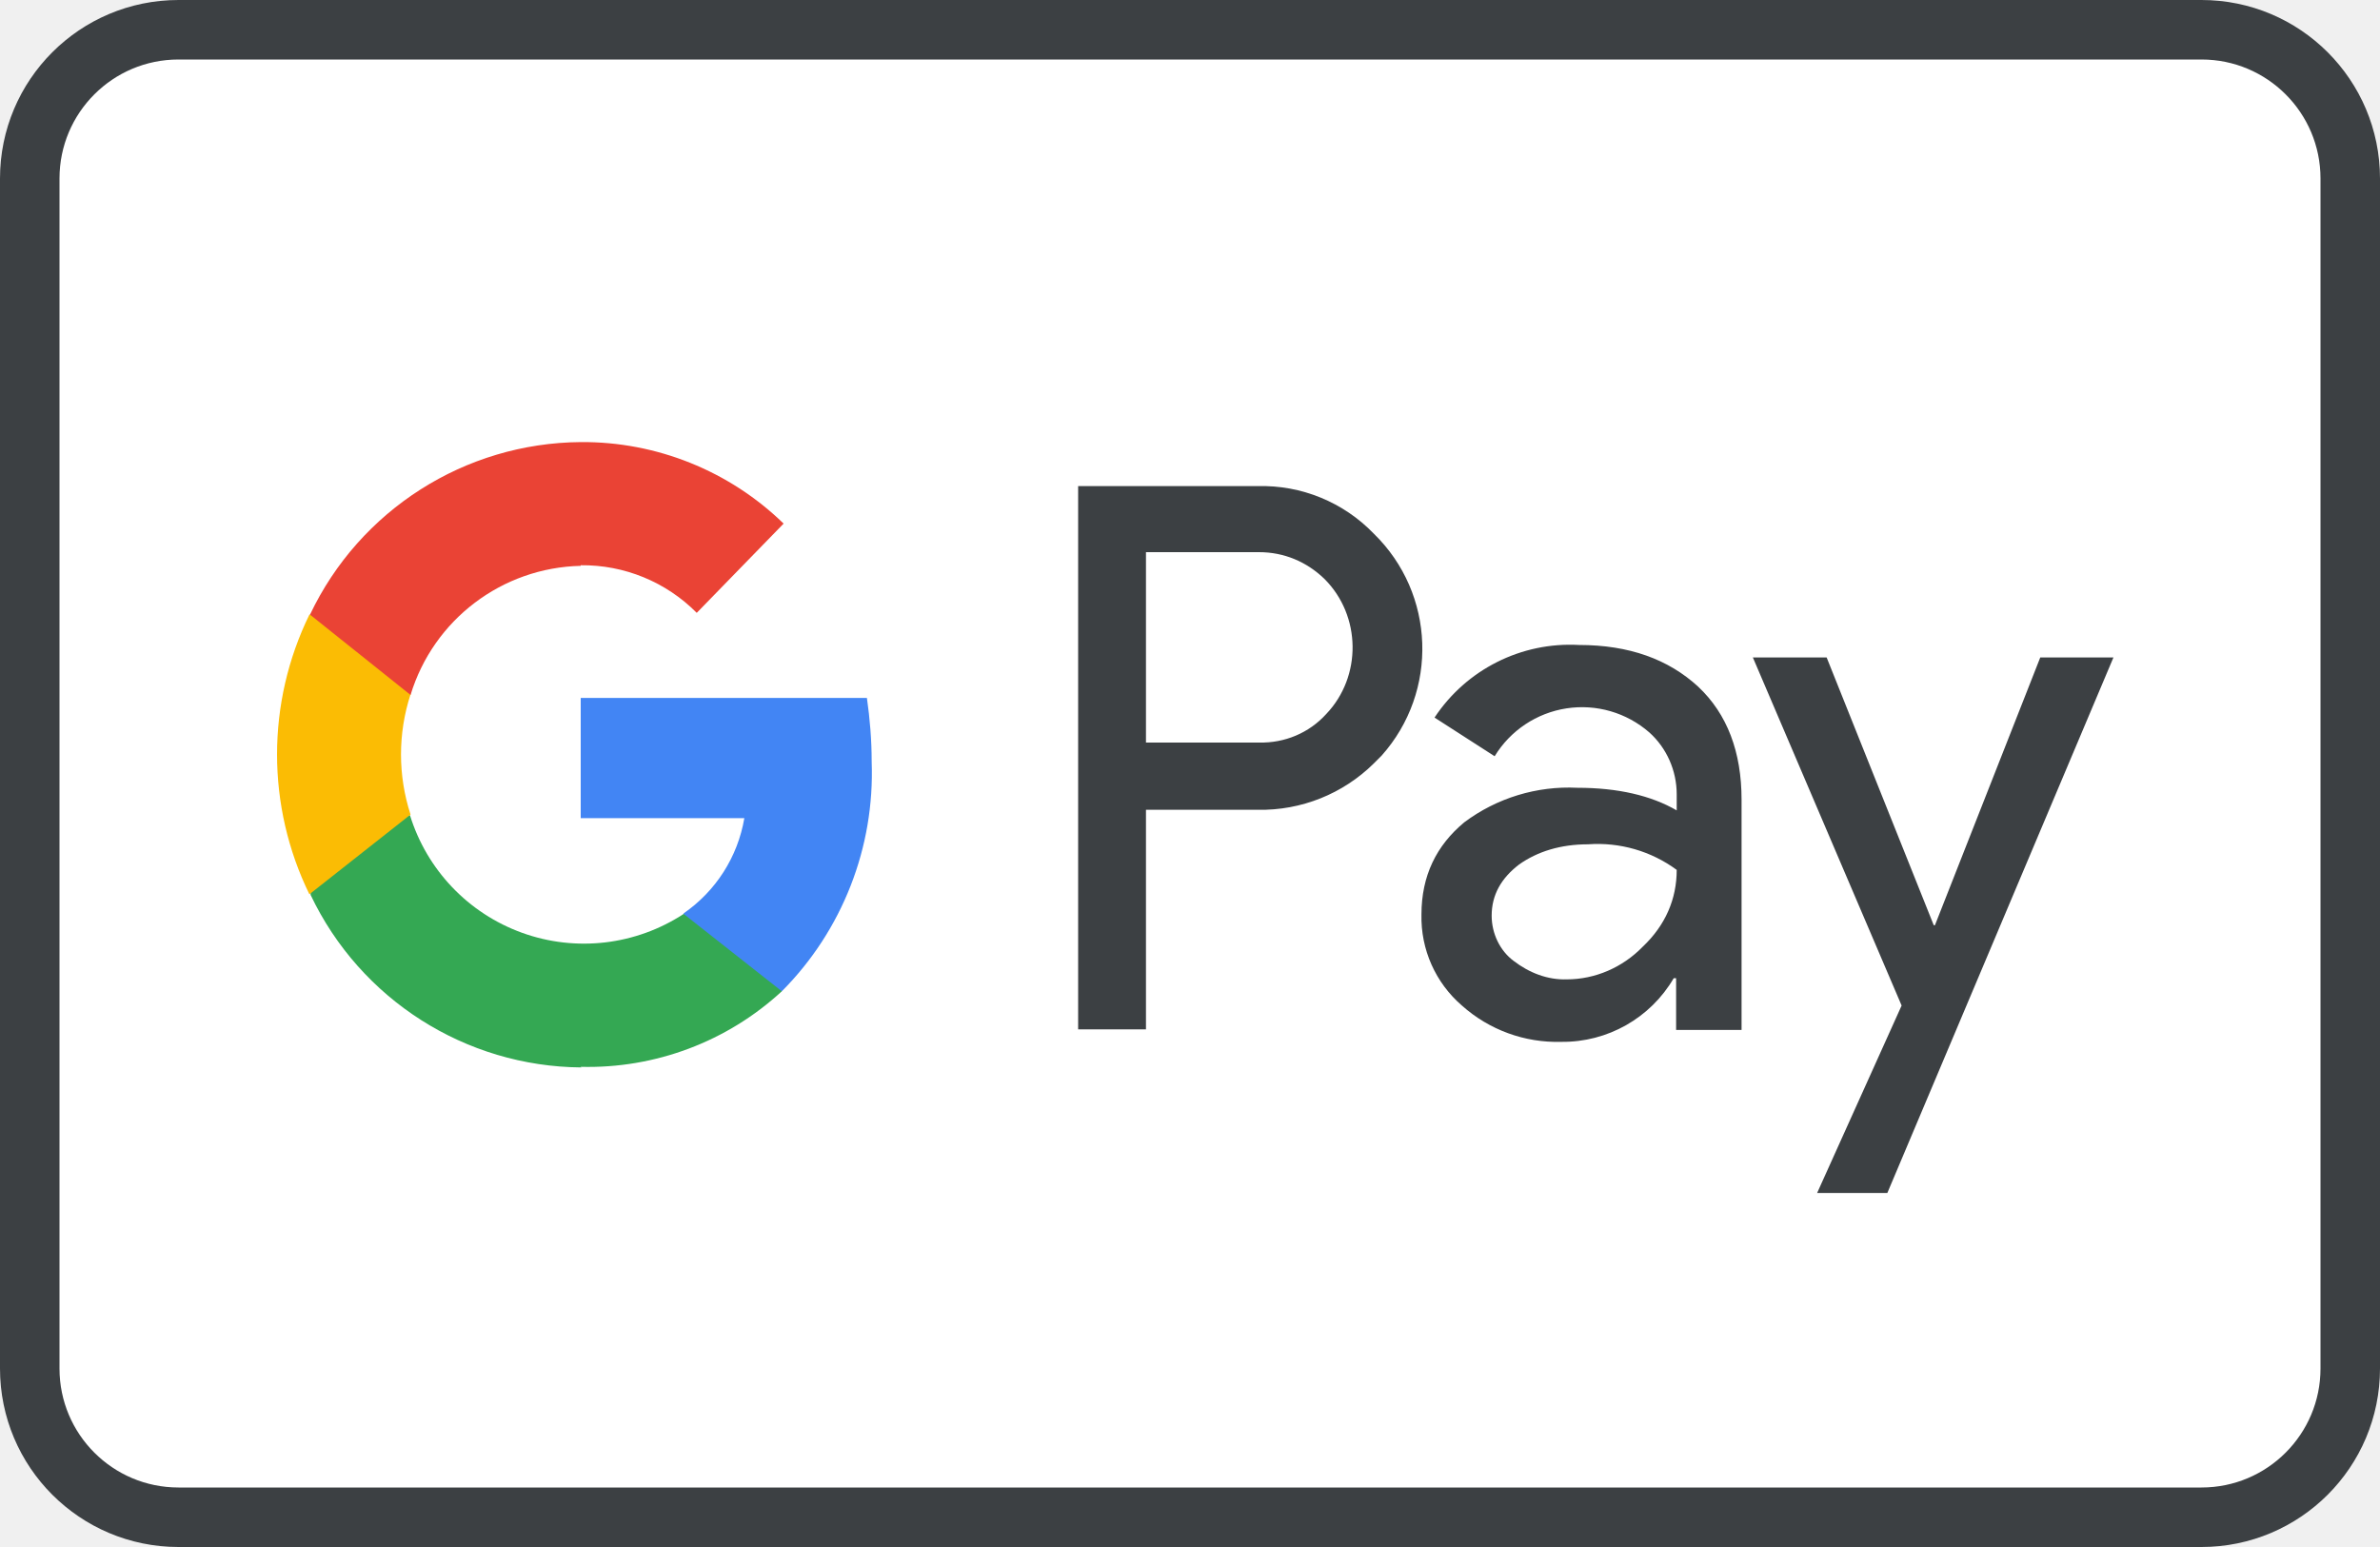
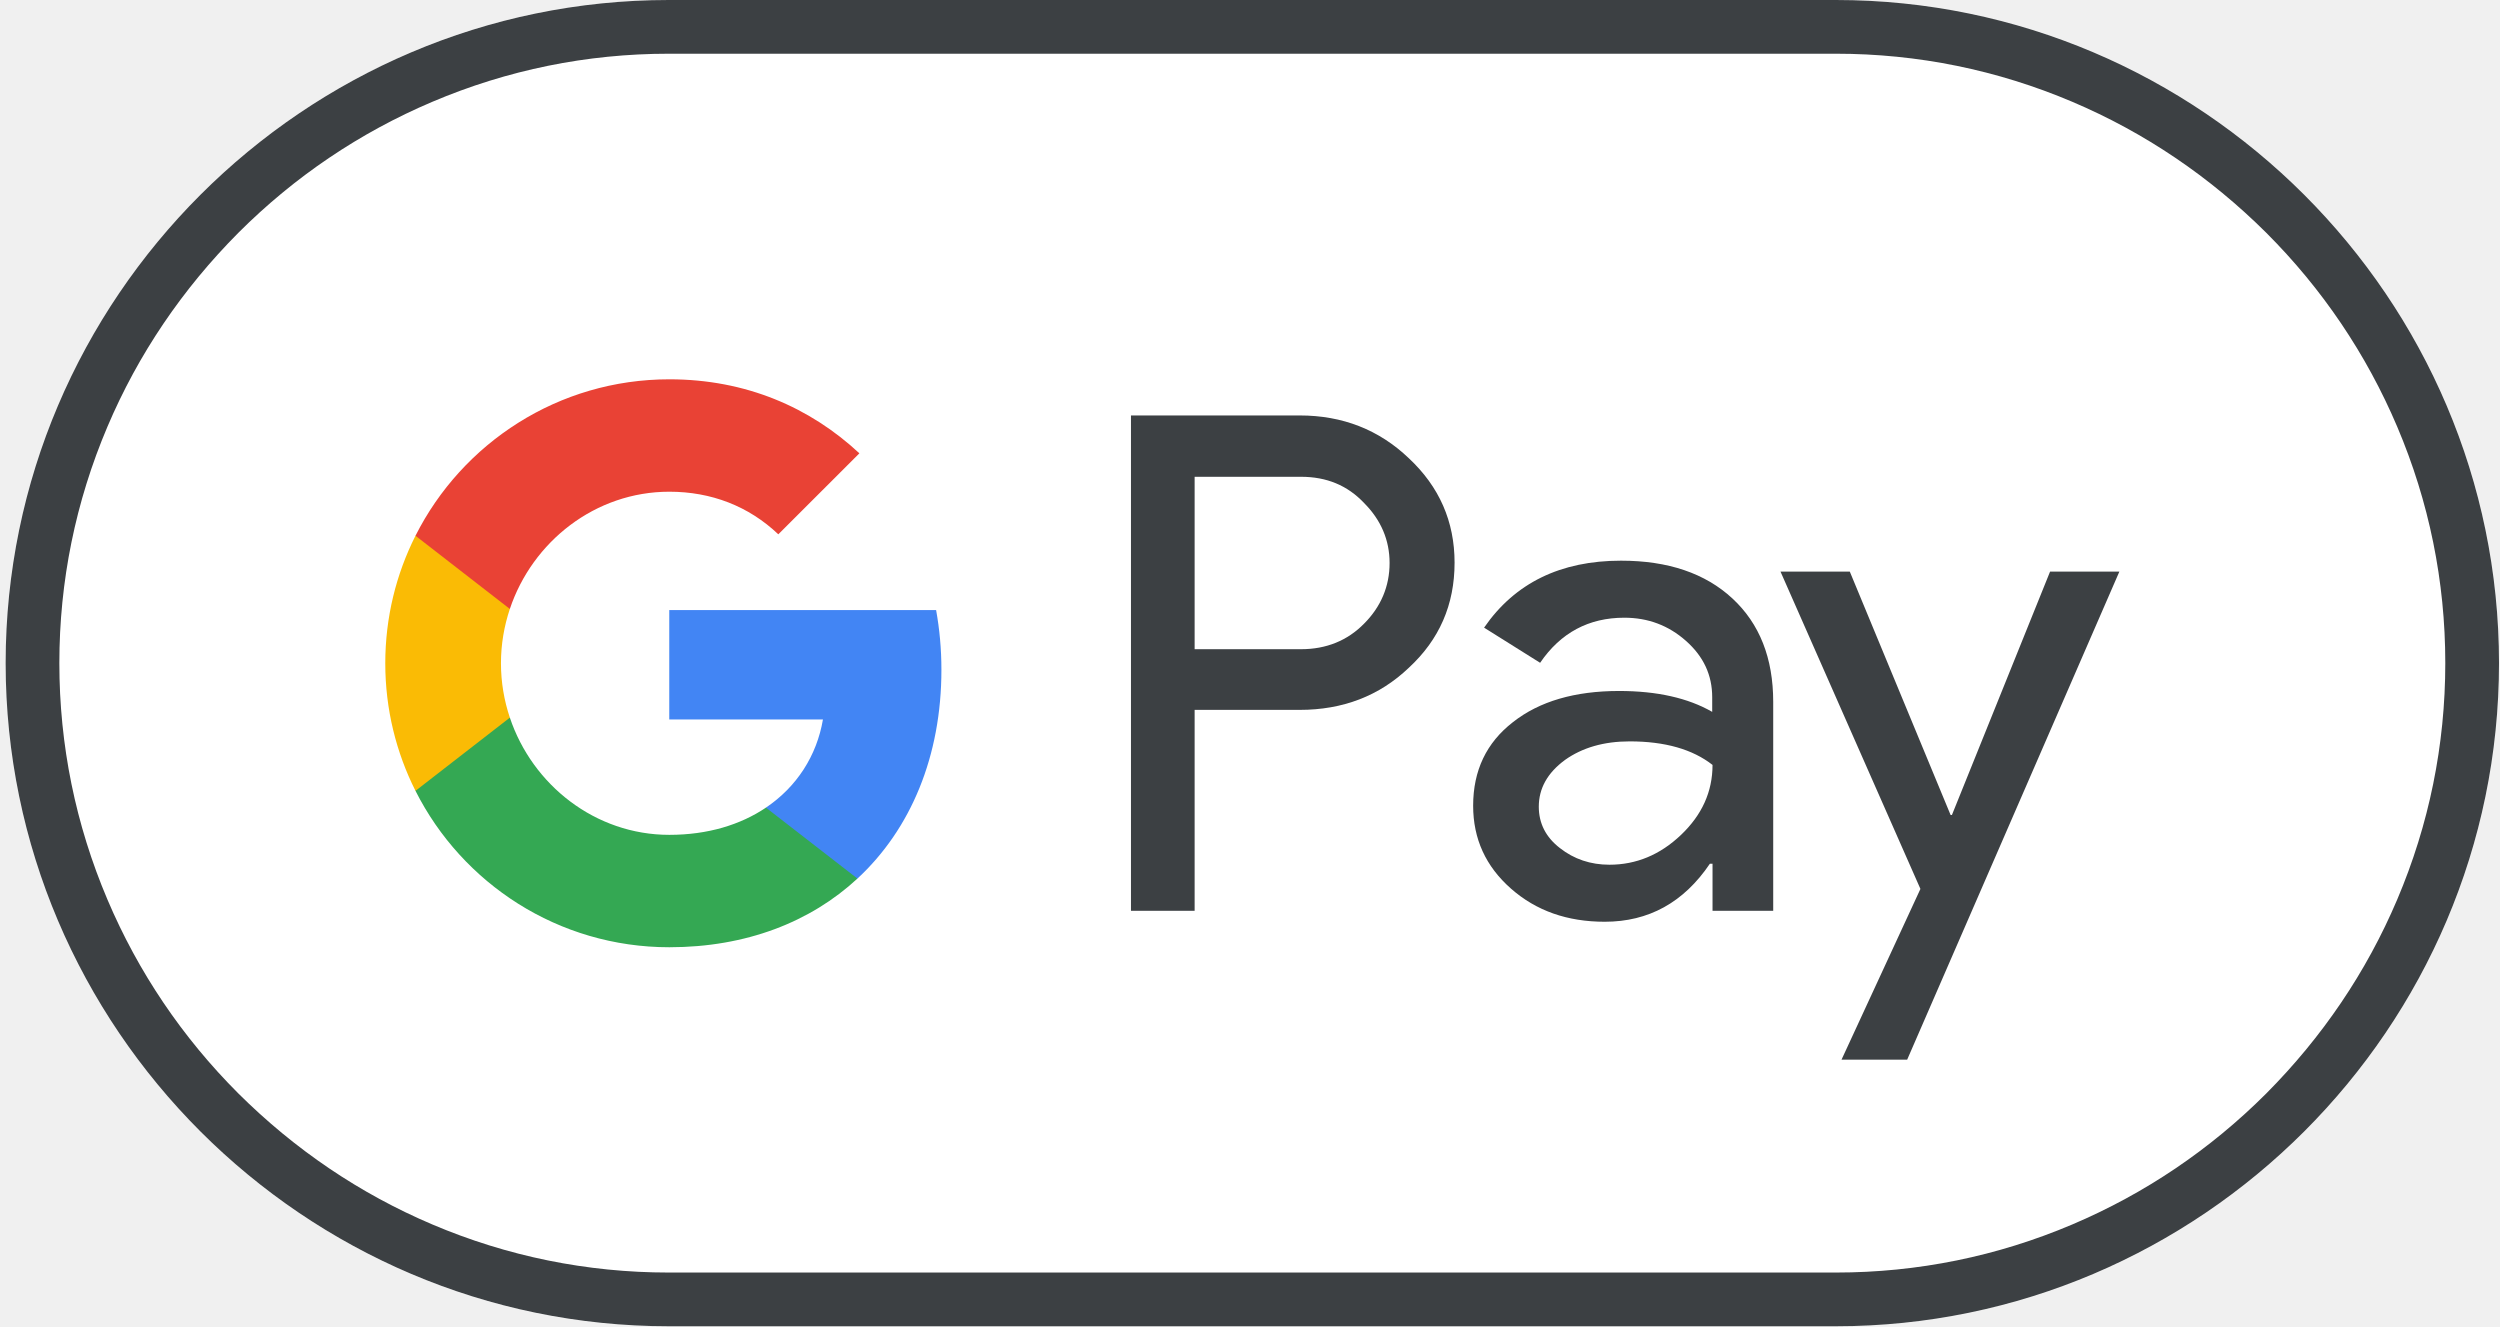
- <svg xmlns="http://www.w3.org/2000/svg" fill="none" height="26" width="40">
-   <rect fill="#fff" height="25" rx="2.5" stroke="#3c4043" width="39" x=".5" y=".5" />
-   <path d="m19.26 13.6v3.7h-1.14v-9.13h3.02c.73-.02 1.44.27 1.95.8a2.7 2.7 0 0 1 .13 3.73l-.13.13a2.7 2.7 0 0 1 -1.95.78h-1.88zm0-4.32v3.2h1.9c.43.01.84-.16 1.13-.48.6-.63.59-1.65-.03-2.27-.3-.29-.68-.45-1.1-.45zm7.28 1.56c.84 0 1.5.24 2 .7.49.46.73 1.1.73 1.9v3.87h-1.1v-.87h-.04a2.16 2.16 0 0 1 -1.89 1.07 2.4 2.4 0 0 1 -1.67-.61 1.96 1.96 0 0 1 -.68-1.53c0-.65.25-1.16.72-1.55a2.93 2.93 0 0 1 1.9-.58c.68 0 1.24.13 1.67.38v-.27c0-.4-.17-.78-.46-1.04a1.72 1.72 0 0 0 -2.6.4l-1.01-.65a2.73 2.73 0 0 1 2.43-1.22zm-1.47 4.55c0 .3.14.59.37.76.26.2.57.32.89.31.48 0 .94-.2 1.28-.55.38-.36.57-.8.57-1.29a2.24 2.24 0 0 0 -1.49-.43c-.46 0-.85.12-1.16.34-.3.23-.46.51-.46.86z" fill="#3c4043" />
-   <g clip-rule="evenodd" fill-rule="evenodd">
-     <path d="m35.52 11.05-3.8 9h-1.18l1.42-3.15-2.5-5.85h1.24l1.8 4.5h.02l1.77-4.5z" fill="#3c4043" />
-     <path d="m14.65 12.8c0-.36-.03-.72-.08-1.07h-4.81v2.02h2.75a2.44 2.44 0 0 1 -1.02 1.6v1.31h1.65a5.2 5.2 0 0 0 1.51-3.86z" fill="#4285f4" />
-     <path d="m9.76 17.93a4.8 4.8 0 0 0 3.38-1.27l-1.65-1.3a3.06 3.06 0 0 1 -4.6-1.66h-1.67v1.34a5.08 5.08 0 0 0 4.55 2.9z" fill="#34a853" />
-     <path d="m6.9 13.69a3.26 3.26 0 0 1 0-2.02v-1.34h-1.7a5.35 5.35 0 0 0 0 4.7z" fill="#fbbc04" />
-     <path d="m9.76 9.5a2.7 2.7 0 0 1 1.95.8l1.46-1.5a4.84 4.84 0 0 0 -3.41-1.37 5.08 5.08 0 0 0 -4.55 2.9l1.69 1.35a3.06 3.06 0 0 1 2.86-2.17z" fill="#ea4335" />
+ <svg xmlns="http://www.w3.org/2000/svg" version="1.2" baseProfile="tiny-ps" viewBox="0 0 754 400" width="754" height="400">
+   <style>
+ 		tspan { white-space:pre }
+ 		.shp0 { fill: #ffffff } 
+ 		.shp1 { fill: #3c4043 } 
+ 		.shp2 { fill: #4285f4 } 
+ 		.shp3 { fill: #34a853 } 
+ 		.shp4 { fill: #fabb05 } 
+ 		.shp5 { fill: #e94235 } 
+ 	</style>
+   <path id="Base_1_" class="shp0" d="M553.7 0L201.7 0C91.7 0 1.7 90 1.7 200L1.7 200C1.7 310 91.7 400 201.7 400L553.7 400C663.7 400 753.7 310 753.7 200L753.7 200C753.7 90 663.7 0 553.7 0Z" />
+   <path id="Outline" fill-rule="evenodd" class="shp1" d="M553.7 0C663.7 0 753.7 90 753.7 200C753.7 310 663.7 400 553.7 400L201.7 400C91.7 400 1.7 310 1.7 200C1.7 90 91.7 0 201.7 0L553.7 0ZM201.7 16.2C177 16.2 153 21.1 130.4 30.7C108.5 40 88.8 53.3 71.9 70.2C55 87.2 41.7 106.8 32.4 128.7C22.8 151.3 17.9 175.3 17.9 200C17.9 224.7 22.8 248.7 32.4 271.3C41.7 293.2 55 312.9 71.9 329.8C88.9 346.7 108.5 360 130.4 369.3C153 378.9 177 383.8 201.7 383.8L553.7 383.8C578.4 383.8 602.4 378.9 625 369.3C646.9 360 666.6 346.7 683.5 329.8C700.4 312.8 713.7 293.2 723 271.3C732.6 248.7 737.5 224.7 737.5 200C737.5 175.3 732.6 151.3 723 128.7C713.7 106.8 700.4 87.1 683.5 70.2C666.5 53.3 646.9 40 625 30.7C602.4 21.1 578.4 16.2 553.7 16.2L201.7 16.2Z" />
+   <g id="G_Pay_Lockup_1_">
+     <g id="Pay_Typeface_3_">
+       <path id="Letter_p_3_" fill-rule="evenodd" class="shp1" d="M360.3 274.7L341.1 274.7L341.1 125.3L392 125.3C404.9 125.3 415.9 129.6 424.9 138.2C434.1 146.8 438.7 157.3 438.7 169.7C438.7 182.4 434.1 192.9 424.9 201.4C416 209.9 405 214.1 392 214.1L360.3 214.1L360.3 274.7ZM360.3 195.8L392.4 195.8C400 195.8 406.4 193.2 411.4 188.1C416.5 183 419.1 176.8 419.1 169.8C419.1 162.9 416.5 156.8 411.4 151.7C406.4 146.4 400.1 143.8 392.4 143.8L360.3 143.8L360.3 195.8Z" />
+       <path id="Letter_a_3_" fill-rule="evenodd" class="shp1" d="M488.9 169.1C503.1 169.1 514.3 172.9 522.5 180.5C530.7 188.1 534.8 198.5 534.8 211.7L534.8 274.7L516.5 274.7L516.5 260.5L515.7 260.5C507.8 272.2 497.2 278 484 278C472.7 278 463.3 274.7 455.7 268C448.1 261.3 444.3 253 444.3 243C444.3 232.4 448.3 224 456.3 217.8C464.3 211.5 475 208.4 488.3 208.4C499.7 208.4 509.1 210.5 516.4 214.7L516.4 210.3C516.4 203.6 513.8 198 508.5 193.3C503.2 188.6 497 186.3 489.9 186.3C479.2 186.3 470.7 190.8 464.5 199.9L447.6 189.3C456.9 175.8 470.7 169.1 488.9 169.1ZM464.1 243.3C464.1 248.3 466.2 252.5 470.5 255.8C474.7 259.1 479.7 260.8 485.4 260.8C493.5 260.8 500.7 257.8 507 251.8C513.3 245.8 516.5 238.8 516.5 230.7C510.5 226 502.2 223.6 491.5 223.6C483.7 223.6 477.2 225.5 472 229.2C466.7 233.1 464.1 237.8 464.1 243.3Z" />
+       <path id="Letter_y_3_" class="shp1" d="M639.2 172.4L575.2 319.6L555.4 319.6L579.2 268.1L537 172.4L557.9 172.4L588.3 245.8L588.7 245.8L618.3 172.4L639.2 172.4Z" />
+     </g>
+     <g id="G_Mark_1_">
+       <path id="Blue_500" class="shp2" d="M283.93 202C283.93 195.74 283.37 189.75 282.33 183.99L201.85 183.99L201.85 216.99L248.2 217C246.32 227.98 240.27 237.34 231 243.58L231 264.99L258.59 264.99C274.7 250.08 283.93 228.04 283.93 202Z" />
+       <path id="Green_500_1_" class="shp3" d="M231.01 243.58C223.33 248.76 213.44 251.79 201.87 251.79C179.52 251.79 160.56 236.73 153.77 216.43L125.31 216.43L125.31 238.51C139.41 266.49 168.39 285.69 201.87 285.69C225.01 285.69 244.45 278.08 258.6 264.98L231.01 243.58Z" />
+       <path id="Yellow_500_1_" class="shp4" d="M151.09 200.05C151.09 194.35 152.04 188.84 153.77 183.66L153.77 161.58L125.31 161.58C119.48 173.15 116.2 186.21 116.2 200.05C116.2 213.89 119.49 226.95 125.31 238.52L153.77 216.44C152.04 211.26 151.09 205.75 151.09 200.05Z" />
+       <path id="Red_500" class="shp5" d="M201.87 148.3C214.5 148.3 225.81 152.65 234.74 161.15L259.19 136.72C244.34 122.89 224.98 114.4 201.87 114.4C168.4 114.4 139.41 133.6 125.31 161.58L153.77 183.66C160.56 163.36 179.52 148.3 201.87 148.3Z" />
+     </g>
  </g>
</svg>
